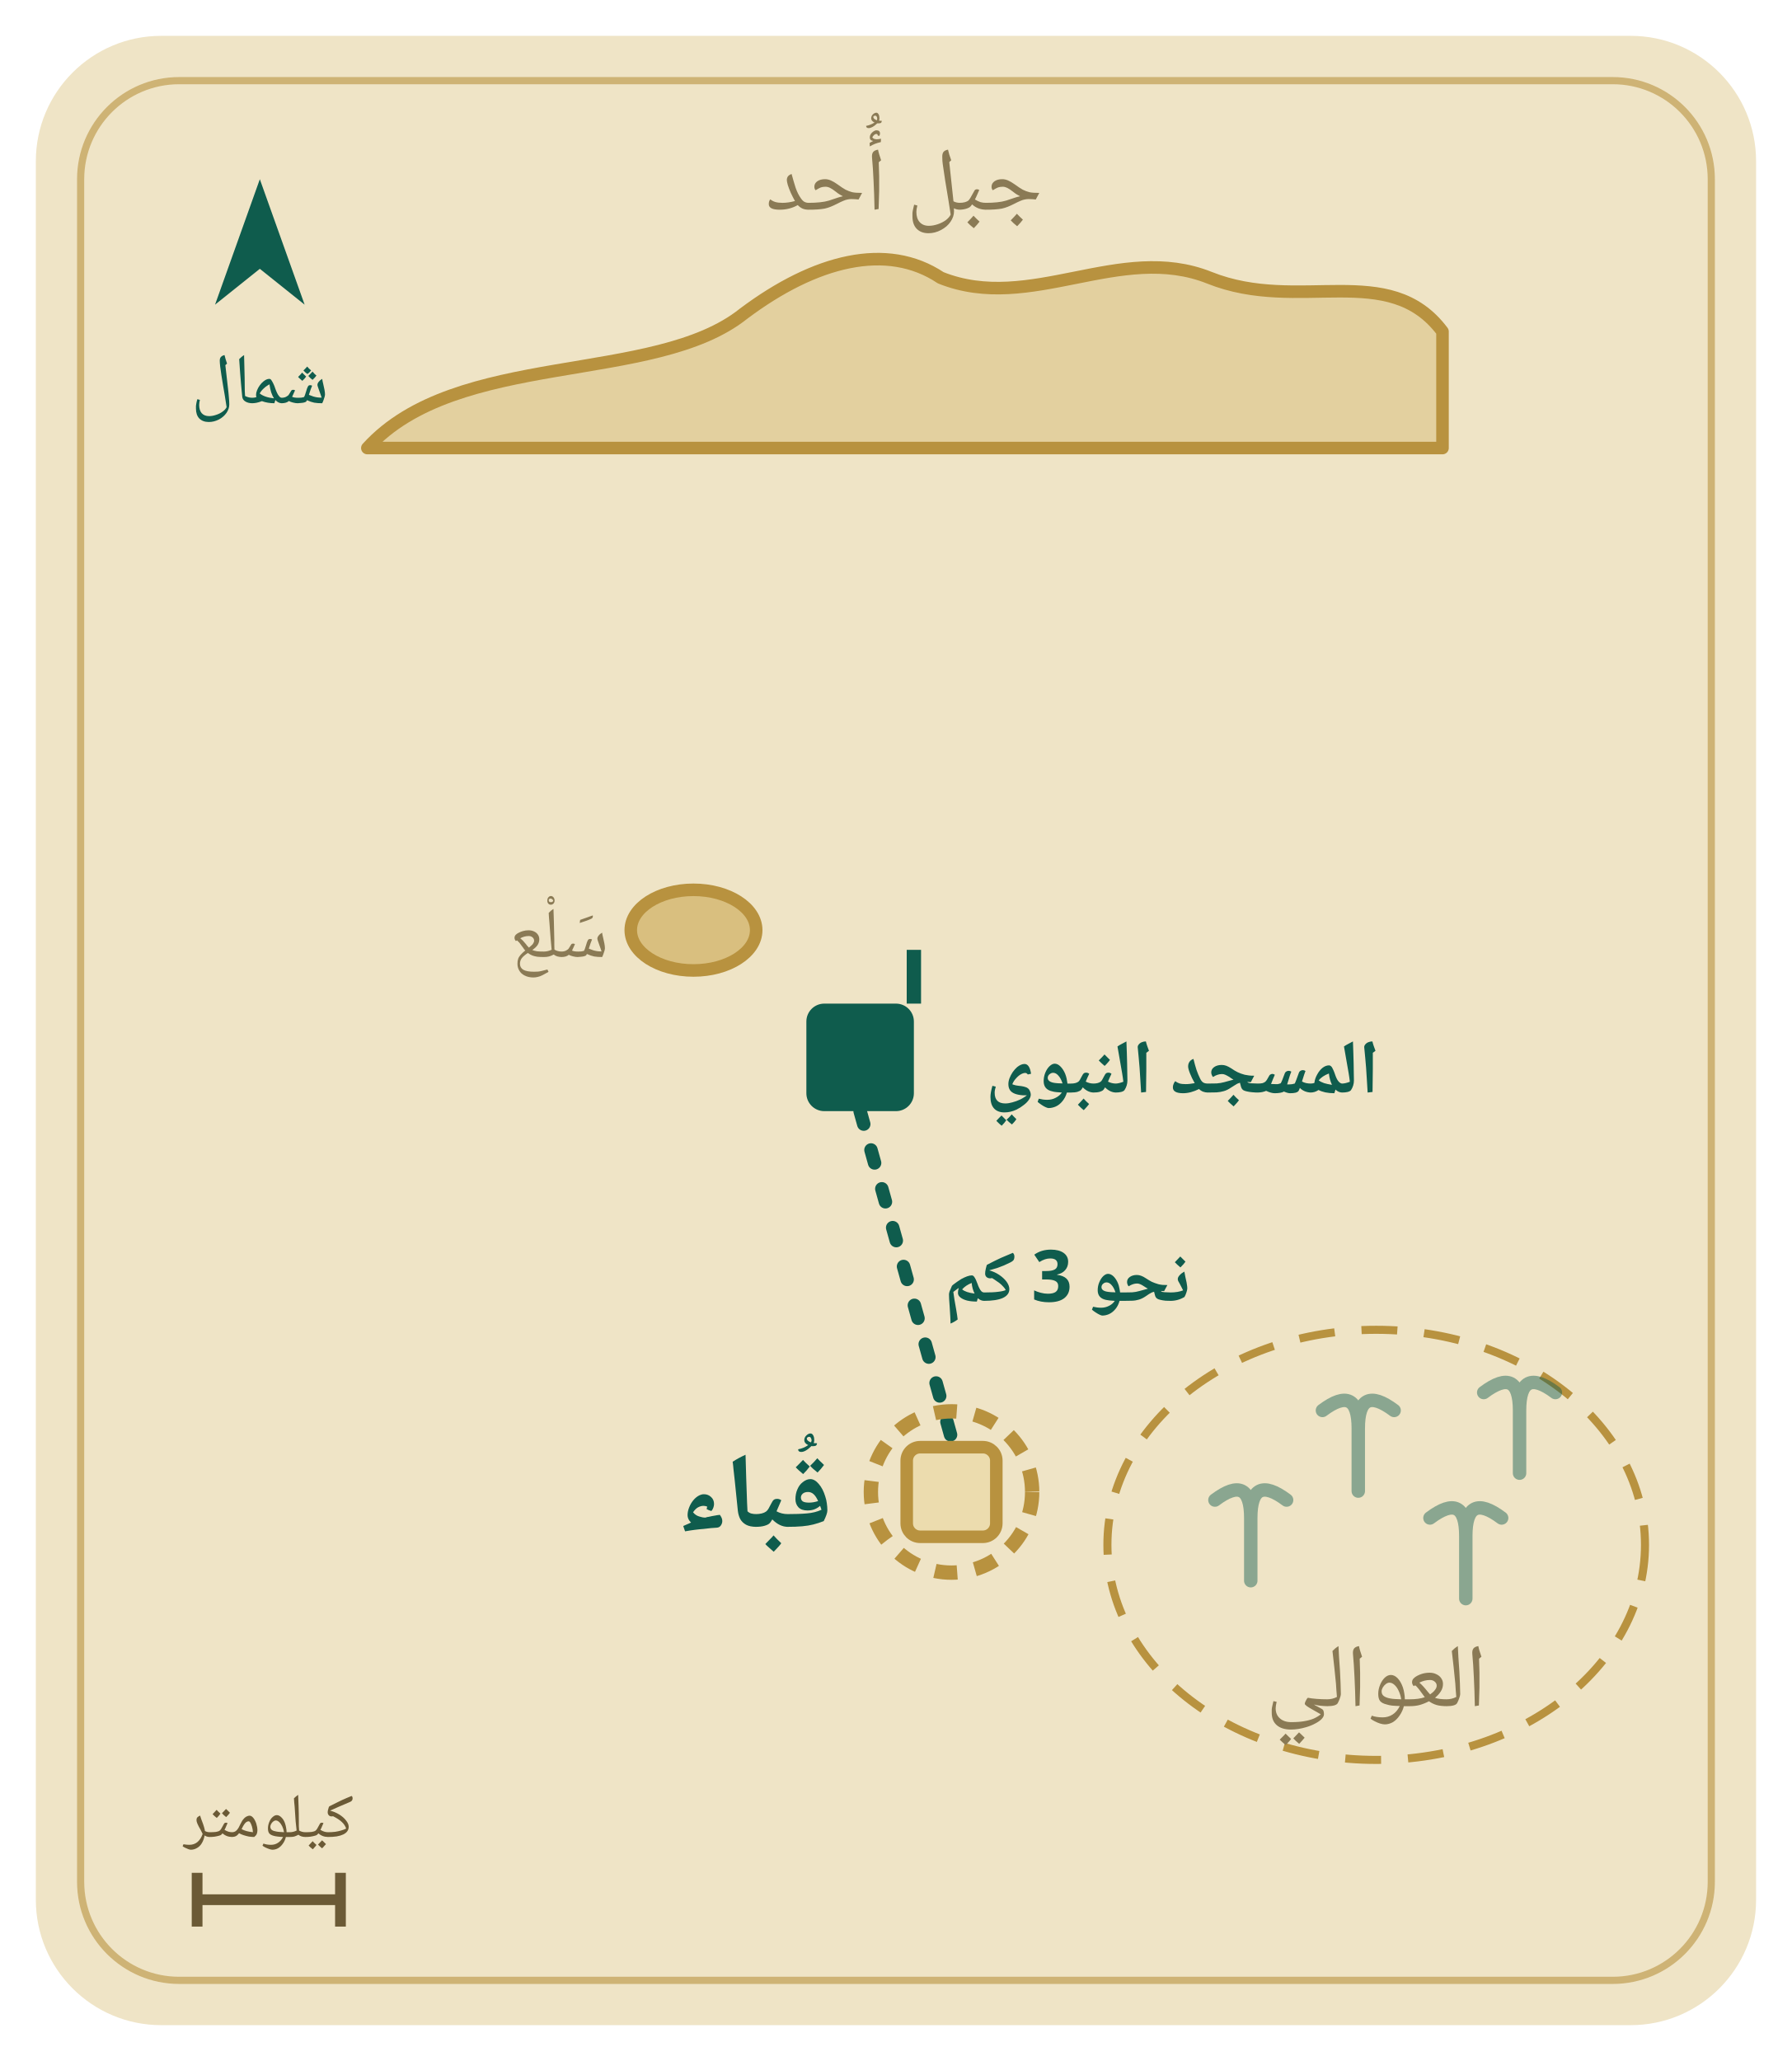
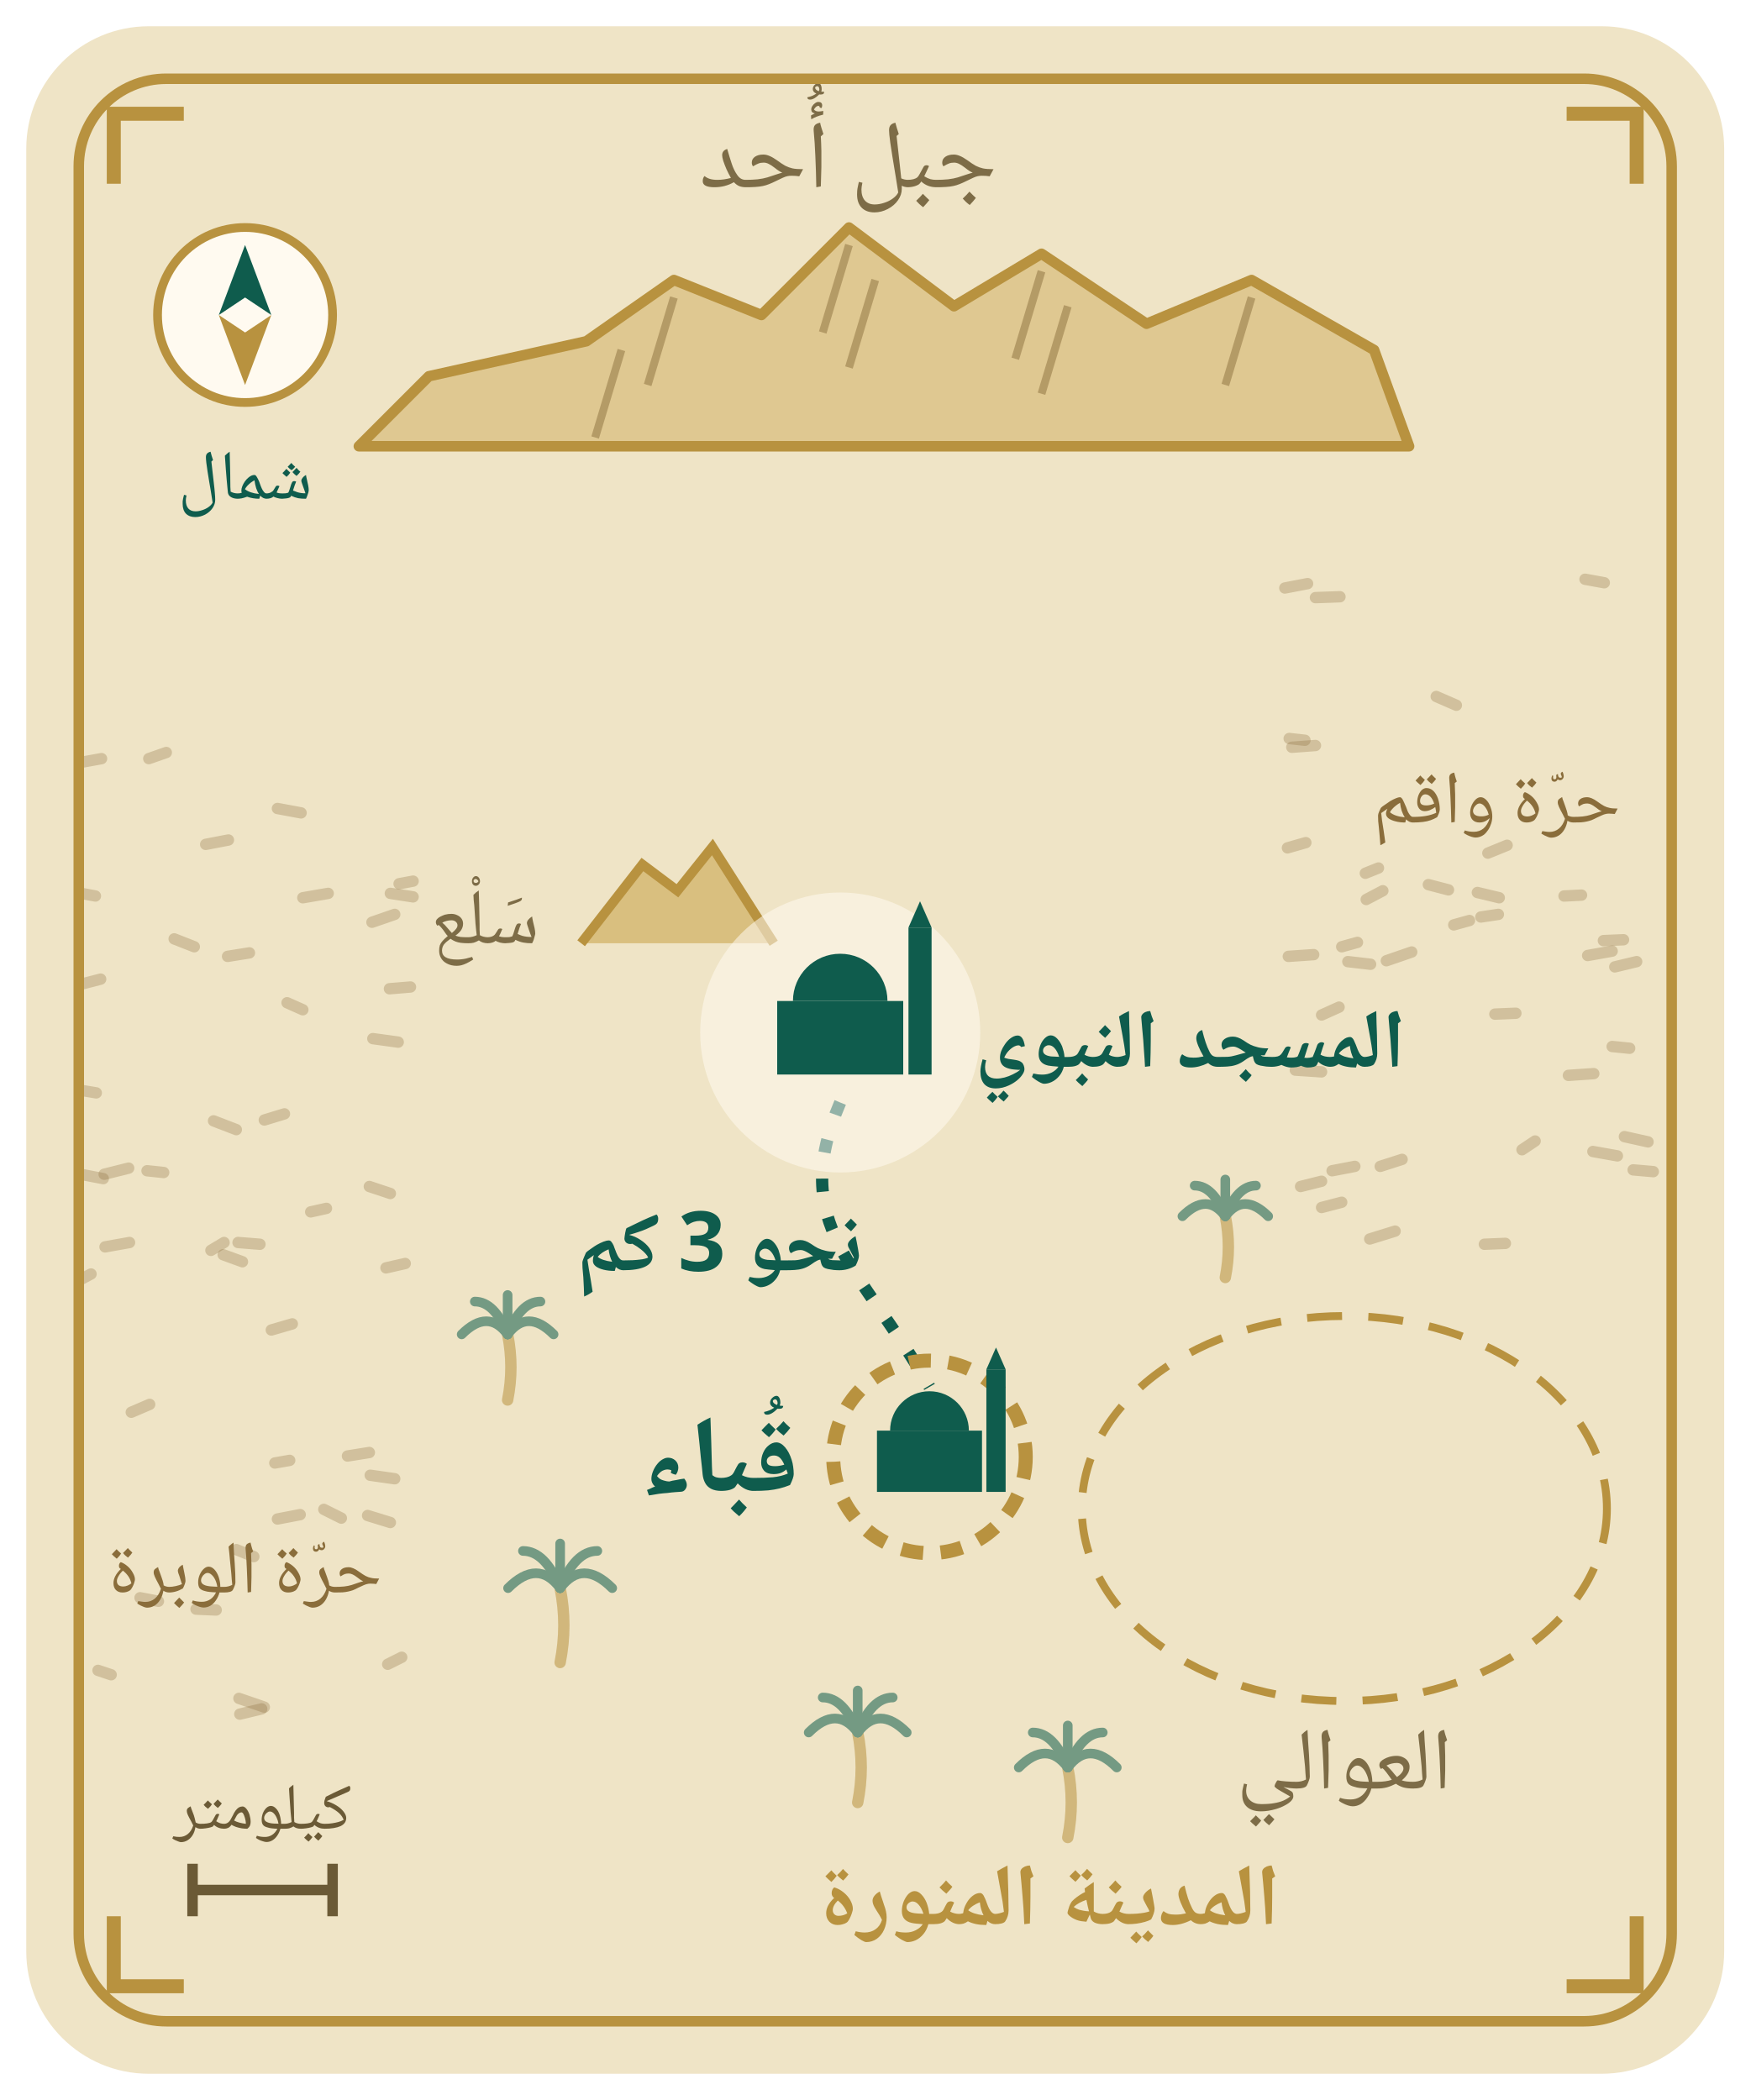
- <svg xmlns="http://www.w3.org/2000/svg" viewBox="0 0 200 230">
+ <svg xmlns="http://www.w3.org/2000/svg" viewBox="0 0 200 240">
  <style>
.g{fill:none;stroke:#b8923f;stroke-width:2.4;stroke-linecap:round;stroke-linejoin:round}
.gt{fill:none;stroke:#b8923f;stroke-width:1.4;stroke-linecap:round;stroke-linejoin:round}
.e{fill:none;stroke:#0f5c4d;stroke-width:2.4;stroke-linecap:round;stroke-linejoin:round}
.et{fill:none;stroke:#0f5c4d;stroke-width:1.5;stroke-linecap:round;stroke-linejoin:round}
.f{fill:#ecdcae}.f2{fill:#d9bf7f}.fe{fill:#cfe0d6}.w{fill:#fffaf0}.ink{fill:#7a5a22}
</style>
-   <rect x="4" y="4" width="192" height="222" rx="14" fill="#efe4c6" />
-   <rect x="9" y="9" width="182" height="212" rx="11" fill="none" stroke="#b8923f" stroke-width=".8" opacity=".6" />
-   <path class="f2" d="M41 50 C51 39 73 43 83 35 C91 29 99 27 105 31 C115 35 125 27 135 31 C145 35 155 29 161 37 L161 50 Z" opacity="0.55" />
-   <path class="gt" d="M41 50 C51 39 73 43 83 35 C91 29 99 27 105 31 C115 35 125 27 135 31 C145 35 155 29 161 37 L161 50 Z" />
-   <text x="100.9" y="23.4" font-family="Noto Naskh Arabic,Amiri,serif" text-anchor="middle" font-size="10" font-weight="400" fill="#8a7a55">جبل أُحد</text>
-   <ellipse class="f2" cx="77.4" cy="103.8" rx="7" ry="4.5" />
-   <ellipse class="gt" cx="77.4" cy="103.8" rx="7" ry="4.5" />
-   <text x="62.4" y="106.8" font-family="Noto Naskh Arabic,Amiri,serif" text-anchor="middle" font-size="8" font-weight="400" fill="#8a7a55">سَلْع</text>
-   <ellipse cx="153.6" cy="172.4" rx="30" ry="24" fill="none" fill-opacity=".7" stroke="#b8923f" stroke-width="0.9" stroke-dasharray="4 3" />
-   <path class="et" d="M139.6 176.4 v-7 M135.6 167.4 q4 -3 4 2 q0 -5 4 -2" opacity="0.45" />
-   <path class="et" d="M151.6 166.4 v-7 M147.6 157.4 q4 -3 4 2 q0 -5 4 -2" opacity="0.45" />
-   <path class="et" d="M163.6 178.4 v-7 M159.6 169.4 q4 -3 4 2 q0 -5 4 -2" opacity="0.45" />
-   <path class="et" d="M169.6 164.4 v-7 M165.6 155.4 q4 -3 4 2 q0 -5 4 -2" opacity="0.45" />
-   <text x="153.6" y="190.4" font-family="Noto Naskh Arabic,Amiri,serif" text-anchor="middle" font-size="10" font-weight="400" fill="#8a7a55">العوالي</text>
-   <path class="et" stroke-dasharray="1.5 3" d="M96.0 124.0 L106.2 160.5" />
-   <rect x="101.2" y="161.5" width="10" height="10" rx="1.5" class="f" />
-   <rect x="101.2" y="161.5" width="10" height="10" rx="1.5" class="gt" />
-   <text x="84.2" y="170.5" font-family="Noto Naskh Arabic,Amiri,serif" text-anchor="middle" font-size="12" font-weight="700" fill="#0f5c4d">قُباء</text>
-   <text x="119.1" y="145.25" font-family="Noto Naskh Arabic,Amiri,serif" text-anchor="middle" font-size="8" fill="#0f5c4d" font-weight="700">نحو 3 كم</text>
-   <rect x="90.0" y="112.0" width="12" height="12" rx="2" fill="#0f5c4d" />
-   <path d="M102.0 112.0 v-6" stroke="#0f5c4d" stroke-width="1.6" />
-   <text x="132.0" y="122.0" font-family="Noto Naskh Arabic,Amiri,serif" text-anchor="middle" font-size="8.5" fill="#0f5c4d" font-weight="700">المسجد النبوي</text>
-   <circle cx="106.2" cy="166.5" r="9" fill="none" stroke="#b8923f" stroke-width="1.6" stroke-dasharray="2.5 2" />
-   <path d="M24 34 l5 -14 l5 14 l-5 -4 Z" fill="#0f5c4d" />
-   <text x="29" y="45" font-family="Noto Naskh Arabic,Amiri,serif" text-anchor="middle" font-size="8" fill="#0f5c4d">شمال</text>
-   <path d="M22 212 h16 M22 209 v6 M38 209 v6" stroke="#6b5a36" stroke-width="1.2" />
-   <text x="30.0" y="205" font-family="Noto Naskh Arabic,Amiri,serif" text-anchor="middle" font-size="7" fill="#6b5a36">كيلومتر</text>
+   <rect x="3" y="3" width="194" height="234" rx="14" fill="#efe4c6" />
+   <defs>
+     <clipPath id="mc">
+       <rect x="9" y="9" width="182" height="222" rx="10" />
+     </clipPath>
+   </defs>
+   <g clip-path="url(#mc)">
+     <path d="M152.2 133.8 l2.6 -0.5" stroke="#8a6d3b" stroke-width="1.3" stroke-linecap="round" opacity=".3" />
+     <path d="M168.8 102.0 l2.5 0.6" stroke="#8a6d3b" stroke-width="1.3" stroke-linecap="round" opacity=".3" />
+     <path d="M150.3 68.3 l2.8 -0.1" stroke="#8a6d3b" stroke-width="1.3" stroke-linecap="round" opacity=".3" />
+     <path d="M181.1 66.2 l2.2 0.4" stroke="#8a6d3b" stroke-width="1.3" stroke-linecap="round" opacity=".3" />
+     <path d="M156.5 141.6 l2.9 -0.9" stroke="#8a6d3b" stroke-width="1.3" stroke-linecap="round" opacity=".3" />
+     <path d="M147.2 109.3 l2.9 -0.2" stroke="#8a6d3b" stroke-width="1.3" stroke-linecap="round" opacity=".3" />
+     <path d="M156.0 99.8 l1.5 -0.6" stroke="#8a6d3b" stroke-width="1.3" stroke-linecap="round" opacity=".3" />
+     <path d="M166.1 105.7 l1.8 -0.5" stroke="#8a6d3b" stroke-width="1.3" stroke-linecap="round" opacity=".3" />
+     <path d="M156.1 102.8 l1.9 -1.0" stroke="#8a6d3b" stroke-width="1.3" stroke-linecap="round" opacity=".3" />
+     <path d="M184.5 110.5 l2.5 -0.6" stroke="#8a6d3b" stroke-width="1.3" stroke-linecap="round" opacity=".3" />
+     <path d="M191.7 134.8 l1.7 -0.3" stroke="#8a6d3b" stroke-width="1.3" stroke-linecap="round" opacity=".3" />
+     <path d="M179.2 122.9 l2.9 -0.2" stroke="#8a6d3b" stroke-width="1.3" stroke-linecap="round" opacity=".3" />
+     <path d="M184.2 119.6 l2.0 0.2" stroke="#8a6d3b" stroke-width="1.3" stroke-linecap="round" opacity=".3" />
+     <path d="M186.6 133.7 l2.3 0.2" stroke="#8a6d3b" stroke-width="1.3" stroke-linecap="round" opacity=".3" />
+     <path d="M147.6 85.4 l2.7 -0.2" stroke="#8a6d3b" stroke-width="1.3" stroke-linecap="round" opacity=".3" />
+     <path d="M154.0 109.9 l2.6 0.3" stroke="#8a6d3b" stroke-width="1.3" stroke-linecap="round" opacity=".3" />
+     <path d="M163.2 101.1 l2.3 0.6" stroke="#8a6d3b" stroke-width="1.3" stroke-linecap="round" opacity=".3" />
+     <path d="M170.0 97.5 l2.2 -0.9" stroke="#8a6d3b" stroke-width="1.3" stroke-linecap="round" opacity=".3" />
+     <path d="M148.0 122.3 l3.0 0.2" stroke="#8a6d3b" stroke-width="1.3" stroke-linecap="round" opacity=".3" />
+     <path d="M164.1 79.6 l2.3 1.0" stroke="#8a6d3b" stroke-width="1.3" stroke-linecap="round" opacity=".3" />
+     <path d="M181.4 109.2 l2.8 -0.5" stroke="#8a6d3b" stroke-width="1.3" stroke-linecap="round" opacity=".3" />
+     <path d="M169.6 142.2 l2.4 -0.1" stroke="#8a6d3b" stroke-width="1.3" stroke-linecap="round" opacity=".3" />
+     <path d="M158.4 109.8 l2.9 -1.0" stroke="#8a6d3b" stroke-width="1.3" stroke-linecap="round" opacity=".3" />
+     <path d="M182.0 131.6 l2.8 0.5" stroke="#8a6d3b" stroke-width="1.3" stroke-linecap="round" opacity=".3" />
+     <path d="M183.2 107.5 l2.3 -0.1" stroke="#8a6d3b" stroke-width="1.3" stroke-linecap="round" opacity=".3" />
+     <path d="M148.6 135.6 l2.4 -0.6" stroke="#8a6d3b" stroke-width="1.3" stroke-linecap="round" opacity=".3" />
+     <path d="M169.2 104.8 l2.0 -0.3" stroke="#8a6d3b" stroke-width="1.3" stroke-linecap="round" opacity=".3" />
+     <path d="M170.8 115.9 l2.4 -0.1" stroke="#8a6d3b" stroke-width="1.3" stroke-linecap="round" opacity=".3" />
+     <path d="M147.3 84.4 l1.8 0.2" stroke="#8a6d3b" stroke-width="1.3" stroke-linecap="round" opacity=".3" />
+     <path d="M185.6 129.9 l2.7 0.6" stroke="#8a6d3b" stroke-width="1.3" stroke-linecap="round" opacity=".3" />
+     <path d="M157.7 133.3 l2.5 -0.8" stroke="#8a6d3b" stroke-width="1.3" stroke-linecap="round" opacity=".3" />
+     <path d="M146.8 67.2 l2.6 -0.5" stroke="#8a6d3b" stroke-width="1.3" stroke-linecap="round" opacity=".3" />
+     <path d="M151.0 116.0 l2.0 -0.9" stroke="#8a6d3b" stroke-width="1.3" stroke-linecap="round" opacity=".3" />
+     <path d="M153.3 108.2 l1.8 -0.5" stroke="#8a6d3b" stroke-width="1.3" stroke-linecap="round" opacity=".3" />
+     <path d="M178.7 102.4 l2.0 -0.1" stroke="#8a6d3b" stroke-width="1.3" stroke-linecap="round" opacity=".3" />
+     <path d="M147.1 96.9 l2.1 -0.6" stroke="#8a6d3b" stroke-width="1.3" stroke-linecap="round" opacity=".3" />
+     <path d="M151.0 138.0 l2.3 -0.6" stroke="#8a6d3b" stroke-width="1.3" stroke-linecap="round" opacity=".3" />
+     <path d="M173.9 131.4 l1.5 -1.0" stroke="#8a6d3b" stroke-width="1.3" stroke-linecap="round" opacity=".3" />
+     <path d="M44.3 190.2 l1.6 -0.8" stroke="#8a6d3b" stroke-width="1.3" stroke-linecap="round" opacity=".3" />
+     <path d="M39.7 166.4 l2.5 -0.4" stroke="#8a6d3b" stroke-width="1.3" stroke-linecap="round" opacity=".3" />
+     <path d="M31.0 152.0 l2.4 -0.7" stroke="#8a6d3b" stroke-width="1.3" stroke-linecap="round" opacity=".3" />
+     <path d="M24.4 128.1 l2.6 1.0" stroke="#8a6d3b" stroke-width="1.3" stroke-linecap="round" opacity=".3" />
+     <path d="M44.1 144.9 l2.2 -0.5" stroke="#8a6d3b" stroke-width="1.3" stroke-linecap="round" opacity=".3" />
+     <path d="M9.4 87.1 l2.2 -0.4" stroke="#8a6d3b" stroke-width="1.3" stroke-linecap="round" opacity=".3" />
+     <path d="M22.4 183.9 l2.3 0.1" stroke="#8a6d3b" stroke-width="1.3" stroke-linecap="round" opacity=".3" />
+     <path d="M17.0 86.7 l2.0 -0.7" stroke="#8a6d3b" stroke-width="1.3" stroke-linecap="round" opacity=".3" />
+     <path d="M27.4 195.9 l2.5 -0.6" stroke="#8a6d3b" stroke-width="1.3" stroke-linecap="round" opacity=".3" />
+     <path d="M42.0 173.2 l2.6 0.8" stroke="#8a6d3b" stroke-width="1.3" stroke-linecap="round" opacity=".3" />
+     <path d="M37.0 172.5 l2.0 1.0" stroke="#8a6d3b" stroke-width="1.3" stroke-linecap="round" opacity=".3" />
+     <path d="M44.6 102.1 l2.6 0.4" stroke="#8a6d3b" stroke-width="1.3" stroke-linecap="round" opacity=".3" />
+     <path d="M25.5 143.4 l2.2 0.8" stroke="#8a6d3b" stroke-width="1.3" stroke-linecap="round" opacity=".3" />
+     <path d="M27.0 177.1 l2.0 0.8" stroke="#8a6d3b" stroke-width="1.3" stroke-linecap="round" opacity=".3" />
+     <path d="M42.2 135.6 l2.4 0.8" stroke="#8a6d3b" stroke-width="1.3" stroke-linecap="round" opacity=".3" />
+     <path d="M35.5 138.5 l1.8 -0.4" stroke="#8a6d3b" stroke-width="1.3" stroke-linecap="round" opacity=".3" />
+     <path d="M34.6 102.6 l2.9 -0.5" stroke="#8a6d3b" stroke-width="1.3" stroke-linecap="round" opacity=".3" />
+     <path d="M42.6 118.7 l2.9 0.4" stroke="#8a6d3b" stroke-width="1.3" stroke-linecap="round" opacity=".3" />
+     <path d="M27.2 142.0 l2.5 0.2" stroke="#8a6d3b" stroke-width="1.3" stroke-linecap="round" opacity=".3" />
+     <path d="M19.9 107.3 l2.3 0.9" stroke="#8a6d3b" stroke-width="1.3" stroke-linecap="round" opacity=".3" />
+     <path d="M31.7 92.4 l2.7 0.5" stroke="#8a6d3b" stroke-width="1.3" stroke-linecap="round" opacity=".3" />
+     <path d="M42.5 105.4 l2.6 -0.9" stroke="#8a6d3b" stroke-width="1.3" stroke-linecap="round" opacity=".3" />
+     <path d="M32.8 114.6 l1.8 0.8" stroke="#8a6d3b" stroke-width="1.3" stroke-linecap="round" opacity=".3" />
+     <path d="M12.0 142.5 l2.8 -0.5" stroke="#8a6d3b" stroke-width="1.3" stroke-linecap="round" opacity=".3" />
+     <path d="M16.0 182.6 l2.1 0.4" stroke="#8a6d3b" stroke-width="1.3" stroke-linecap="round" opacity=".3" />
+     <path d="M9.2 124.6 l1.8 0.3" stroke="#8a6d3b" stroke-width="1.3" stroke-linecap="round" opacity=".3" />
+     <path d="M11.2 190.9 l1.5 0.5" stroke="#8a6d3b" stroke-width="1.3" stroke-linecap="round" opacity=".3" />
+     <path d="M8.8 112.6 l2.7 -0.7" stroke="#8a6d3b" stroke-width="1.3" stroke-linecap="round" opacity=".3" />
+     <path d="M15.0 161.4 l2.1 -0.9" stroke="#8a6d3b" stroke-width="1.3" stroke-linecap="round" opacity=".3" />
+     <path d="M45.6 101.0 l1.6 -0.3" stroke="#8a6d3b" stroke-width="1.3" stroke-linecap="round" opacity=".3" />
+     <path d="M31.4 167.2 l1.7 -0.3" stroke="#8a6d3b" stroke-width="1.3" stroke-linecap="round" opacity=".3" />
+     <path d="M9.2 134.2 l2.6 0.5" stroke="#8a6d3b" stroke-width="1.3" stroke-linecap="round" opacity=".3" />
+     <path d="M42.3 168.6 l2.8 0.4" stroke="#8a6d3b" stroke-width="1.3" stroke-linecap="round" opacity=".3" />
+     <path d="M26.0 109.3 l2.5 -0.4" stroke="#8a6d3b" stroke-width="1.3" stroke-linecap="round" opacity=".3" />
+     <path d="M11.9 134.2 l2.8 -0.7" stroke="#8a6d3b" stroke-width="1.3" stroke-linecap="round" opacity=".3" />
+     <path d="M30.2 128.0 l2.3 -0.7" stroke="#8a6d3b" stroke-width="1.3" stroke-linecap="round" opacity=".3" />
+     <path d="M44.5 113.0 l2.4 -0.2" stroke="#8a6d3b" stroke-width="1.3" stroke-linecap="round" opacity=".3" />
+     <path d="M8.7 146.5 l1.7 -0.9" stroke="#8a6d3b" stroke-width="1.3" stroke-linecap="round" opacity=".3" />
+     <path d="M9.3 102.1 l1.6 0.3" stroke="#8a6d3b" stroke-width="1.3" stroke-linecap="round" opacity=".3" />
+     <path d="M27.3 194.1 l2.9 1.0" stroke="#8a6d3b" stroke-width="1.3" stroke-linecap="round" opacity=".3" />
+     <path d="M16.8 133.8 l1.9 0.2" stroke="#8a6d3b" stroke-width="1.3" stroke-linecap="round" opacity=".3" />
+     <path d="M31.7 173.6 l2.6 -0.5" stroke="#8a6d3b" stroke-width="1.3" stroke-linecap="round" opacity=".3" />
+     <path d="M24.1 142.9 l1.5 -0.9" stroke="#8a6d3b" stroke-width="1.3" stroke-linecap="round" opacity=".3" />
+     <path d="M23.5 96.5 l2.6 -0.5" stroke="#8a6d3b" stroke-width="1.3" stroke-linecap="round" opacity=".3" />
+     <text x="171" y="94" font-family="Noto Naskh Arabic,Amiri,serif" text-anchor="middle" font-size="8.5" font-weight="400" fill="#8a6d3b">حرّة واقم</text>
+     <text x="28" y="182" font-family="Noto Naskh Arabic,Amiri,serif" text-anchor="middle" font-size="8.5" font-weight="400" fill="#8a6d3b">حرّة الوبرة</text>
+     <g opacity="0.55">
+       <path d="M64 190 q0.85 -4.25 0 -8.5" fill="none" stroke="#b8923f" stroke-width="1.3" stroke-linecap="round" />
+       <path d="M64 181.5 q-2.55 -3.4 -5.95 0.0" fill="none" stroke="#0f5c4d" stroke-width="1.1" stroke-linecap="round" />
+       <path d="M64 181.5 q2.55 -3.4 5.95 0.0" fill="none" stroke="#0f5c4d" stroke-width="1.1" stroke-linecap="round" />
+       <path d="M64 181.5 q-1.7 -4.25 -4.25 -4.25" fill="none" stroke="#0f5c4d" stroke-width="1.1" stroke-linecap="round" />
+       <path d="M64 181.5 q1.7 -4.25 4.25 -4.25" fill="none" stroke="#0f5c4d" stroke-width="1.1" stroke-linecap="round" />
+       <path d="M64 181.5 q0.0 -3.4 0.0 -5.1" fill="none" stroke="#0f5c4d" stroke-width="1.1" stroke-linecap="round" />
+     </g>
+     <g opacity="0.55">
+       <path d="M98 206 q0.8 -4.0 0 -8.0" fill="none" stroke="#b8923f" stroke-width="1.3" stroke-linecap="round" />
+       <path d="M98 198.0 q-2.4 -3.2 -5.6 0.0" fill="none" stroke="#0f5c4d" stroke-width="1.1" stroke-linecap="round" />
+       <path d="M98 198.0 q2.4 -3.2 5.6 0.0" fill="none" stroke="#0f5c4d" stroke-width="1.1" stroke-linecap="round" />
+       <path d="M98 198.0 q-1.6 -4.0 -4.0 -4.0" fill="none" stroke="#0f5c4d" stroke-width="1.1" stroke-linecap="round" />
+       <path d="M98 198.0 q1.6 -4.0 4.0 -4.0" fill="none" stroke="#0f5c4d" stroke-width="1.1" stroke-linecap="round" />
+       <path d="M98 198.0 q0.0 -3.2 0.0 -4.8" fill="none" stroke="#0f5c4d" stroke-width="1.1" stroke-linecap="round" />
+     </g>
+     <g opacity="0.55">
+       <path d="M58 160 q0.75 -3.75 0 -7.5" fill="none" stroke="#b8923f" stroke-width="1.3" stroke-linecap="round" />
+       <path d="M58 152.5 q-2.25 -3.0 -5.25 0.0" fill="none" stroke="#0f5c4d" stroke-width="1.1" stroke-linecap="round" />
+       <path d="M58 152.5 q2.25 -3.0 5.25 0.0" fill="none" stroke="#0f5c4d" stroke-width="1.1" stroke-linecap="round" />
+       <path d="M58 152.5 q-1.5 -3.75 -3.75 -3.75" fill="none" stroke="#0f5c4d" stroke-width="1.1" stroke-linecap="round" />
+       <path d="M58 152.5 q1.5 -3.75 3.75 -3.75" fill="none" stroke="#0f5c4d" stroke-width="1.1" stroke-linecap="round" />
+       <path d="M58 152.5 q0.0 -3.0 0.0 -4.5" fill="none" stroke="#0f5c4d" stroke-width="1.1" stroke-linecap="round" />
+     </g>
+     <g opacity="0.55">
+       <path d="M122 210 q0.8 -4.0 0 -8.0" fill="none" stroke="#b8923f" stroke-width="1.3" stroke-linecap="round" />
+       <path d="M122 202.0 q-2.4 -3.2 -5.6 0.0" fill="none" stroke="#0f5c4d" stroke-width="1.1" stroke-linecap="round" />
+       <path d="M122 202.0 q2.4 -3.2 5.6 0.0" fill="none" stroke="#0f5c4d" stroke-width="1.1" stroke-linecap="round" />
+       <path d="M122 202.0 q-1.6 -4.0 -4.0 -4.0" fill="none" stroke="#0f5c4d" stroke-width="1.1" stroke-linecap="round" />
+       <path d="M122 202.0 q1.6 -4.0 4.0 -4.0" fill="none" stroke="#0f5c4d" stroke-width="1.1" stroke-linecap="round" />
+       <path d="M122 202.0 q0.0 -3.2 0.0 -4.8" fill="none" stroke="#0f5c4d" stroke-width="1.1" stroke-linecap="round" />
+     </g>
+     <g opacity="0.55">
+       <path d="M140 146 q0.7 -3.5 0 -7.0" fill="none" stroke="#b8923f" stroke-width="1.3" stroke-linecap="round" />
+       <path d="M140 139.0 q-2.1 -2.8 -4.9 0.0" fill="none" stroke="#0f5c4d" stroke-width="1.1" stroke-linecap="round" />
+       <path d="M140 139.0 q2.1 -2.8 4.9 0.0" fill="none" stroke="#0f5c4d" stroke-width="1.1" stroke-linecap="round" />
+       <path d="M140 139.0 q-1.4 -3.5 -3.5 -3.5" fill="none" stroke="#0f5c4d" stroke-width="1.1" stroke-linecap="round" />
+       <path d="M140 139.0 q1.4 -3.5 3.5 -3.5" fill="none" stroke="#0f5c4d" stroke-width="1.1" stroke-linecap="round" />
+       <path d="M140 139.0 q0.0 -2.8 0.0 -4.2" fill="none" stroke="#0f5c4d" stroke-width="1.1" stroke-linecap="round" />
+     </g>
+     <path d="M41 51 L49 43 L67 39 L77 32 L87 36 L97 26 L109 35 L119 29 L131 37 L143 32 L157 40 L161 51 Z" fill="#d9bf7f" opacity="0.75" />
+     <path d="M77 34 l-3 10" stroke="#8a6d3b" stroke-width=".9" opacity=".5" />
+     <path d="M97 28 l-3 10" stroke="#8a6d3b" stroke-width=".9" opacity=".5" />
+     <path d="M100 32 l-3 10" stroke="#8a6d3b" stroke-width=".9" opacity=".5" />
+     <path d="M119 31 l-3 10" stroke="#8a6d3b" stroke-width=".9" opacity=".5" />
+     <path d="M122 35 l-3 10" stroke="#8a6d3b" stroke-width=".9" opacity=".5" />
+     <path d="M143 34 l-3 10" stroke="#8a6d3b" stroke-width=".9" opacity=".5" />
+     <path d="M71 40 l-3 10" stroke="#8a6d3b" stroke-width=".9" opacity=".5" />
+     <path d="M41 51 L49 43 L67 39 L77 32 L87 36 L97 26 L109 35 L119 29 L131 37 L143 32 L157 40 L161 51 Z" fill="none" stroke="#b8923f" stroke-width="1.2" stroke-linejoin="round" />
+     <text x="96.9" y="21.4" font-family="Noto Naskh Arabic,Amiri,serif" text-anchor="middle" font-size="11" font-weight="400" fill="#7d6c47">جبل أُحد</text>
+     <path d="M66.4 107.8 L73.4 98.8 L77.4 101.8 L81.4 96.8 L88.4 107.8 Z" fill="#d9bf7f" />
+     <path d="M66.4 107.8 L73.4 98.8 L77.4 101.8 L81.4 96.8 L88.4 107.8" fill="none" stroke="#b8923f" stroke-width="1.1" />
+     <text x="55.4" y="107.8" font-family="Noto Naskh Arabic,Amiri,serif" text-anchor="middle" font-size="9" font-weight="400" fill="#7d6c47">سَلْع</text>
+     <ellipse cx="153.6" cy="172.4" rx="30" ry="22" fill="none" fill-opacity=".75" stroke="#b8923f" stroke-width="0.9" stroke-dasharray="4 3" />
+     <text x="153.6" y="204.4" font-family="Noto Naskh Arabic,Amiri,serif" text-anchor="middle" font-size="10" font-weight="400" fill="#7d6c47">العوالي</text>
+     <path d="M96.0 126.0 C90.0 140.0 98.2 144.5 106.2 158.5" fill="none" stroke="#0f5c4d" stroke-width="1.4" stroke-dasharray="1.5 3" />
+     <text x="82.2" y="145.25" font-family="Noto Naskh Arabic,Amiri,serif" text-anchor="middle" font-size="9.5" fill="#0f5c4d" font-weight="700">نحو 3 كم</text>
+     <circle cx="106.2" cy="166.5" r="11" fill="none" stroke="#b8923f" stroke-width="1.6" stroke-dasharray="2.5 2" />
+     <rect x="100.2" y="163.5" width="12" height="7" fill="#0f5c4d" />
+     <path d="M101.7 163.5 a4.5 4.5 0 0 1 9 0 Z" fill="#0f5c4d" />
+     <rect x="112.7" y="156.5" width="2.2" height="14" fill="#0f5c4d" />
+     <path d="M112.7 156.5 l1.1 -2.5 l1.1 2.5 Z" fill="#0f5c4d" />
+     <text x="82.2" y="170.5" font-family="Noto Naskh Arabic,Amiri,serif" text-anchor="middle" font-size="12.5" font-weight="700" fill="#0f5c4d">قُباء</text>
+     <circle cx="96.0" cy="118.0" r="16" fill="#fffaf0" opacity=".55" />
+     <rect x="88.8" y="114.4" width="14.4" height="8.4" fill="#0f5c4d" />
+     <path d="M90.6 114.4 a5.4 5.4 0 0 1 10.8 0 Z" fill="#0f5c4d" />
+     <rect x="103.8" y="106.0" width="2.64" height="16.8" fill="#0f5c4d" />
+     <path d="M103.8 106.0 l1.32 -3.0 l1.32 3.0 Z" fill="#0f5c4d" />
+     <text x="136.0" y="122.0" font-family="Noto Naskh Arabic,Amiri,serif" text-anchor="middle" font-size="9.5" fill="#0f5c4d" font-weight="700">المسجد النبوي</text>
+   </g>
+   <rect x="9" y="9" width="182" height="222" rx="10" fill="none" stroke="#b8923f" stroke-width="1.2" />
+   <path d="M14 22 v-8 h8" fill="none" stroke="#b8923f" stroke-width="1.6" transform="translate(-1 -1)" />
+   <path d="M186 22 v-8 h-8" fill="none" stroke="#b8923f" stroke-width="1.6" transform="translate(1 -1)" />
+   <path d="M14 218 v8 h8" fill="none" stroke="#b8923f" stroke-width="1.6" transform="translate(-1 1)" />
+   <path d="M186 218 v8 h-8" fill="none" stroke="#b8923f" stroke-width="1.6" transform="translate(1 1)" />
+   <g transform="translate(28 36)">
+     <circle r="10" fill="#fffaf0" stroke="#b8923f" stroke-width="1" />
+     <path d="M0 -8 L3 0 L0 -2 L-3 0 Z" fill="#0f5c4d" />
+     <path d="M0 8 L3 0 L0 2 L-3 0 Z" fill="#b8923f" />
+   </g>
+   <text x="28" y="57" font-family="Noto Naskh Arabic,Amiri,serif" text-anchor="middle" font-size="8" fill="#0f5c4d">شمال</text>
+   <path d="M22 216 h16 M22 213 v6 M38 213 v6" stroke="#6b5a36" stroke-width="1.2" />
+   <text x="30.0" y="209" font-family="Noto Naskh Arabic,Amiri,serif" text-anchor="middle" font-size="7.5" fill="#6b5a36">كيلومتر</text>
+   <text x="120.0" y="220" font-family="Noto Naskh Arabic,Amiri,serif" text-anchor="middle" font-size="10" fill="#b8923f" font-weight="700">المدينة المنورة</text>
</svg>
